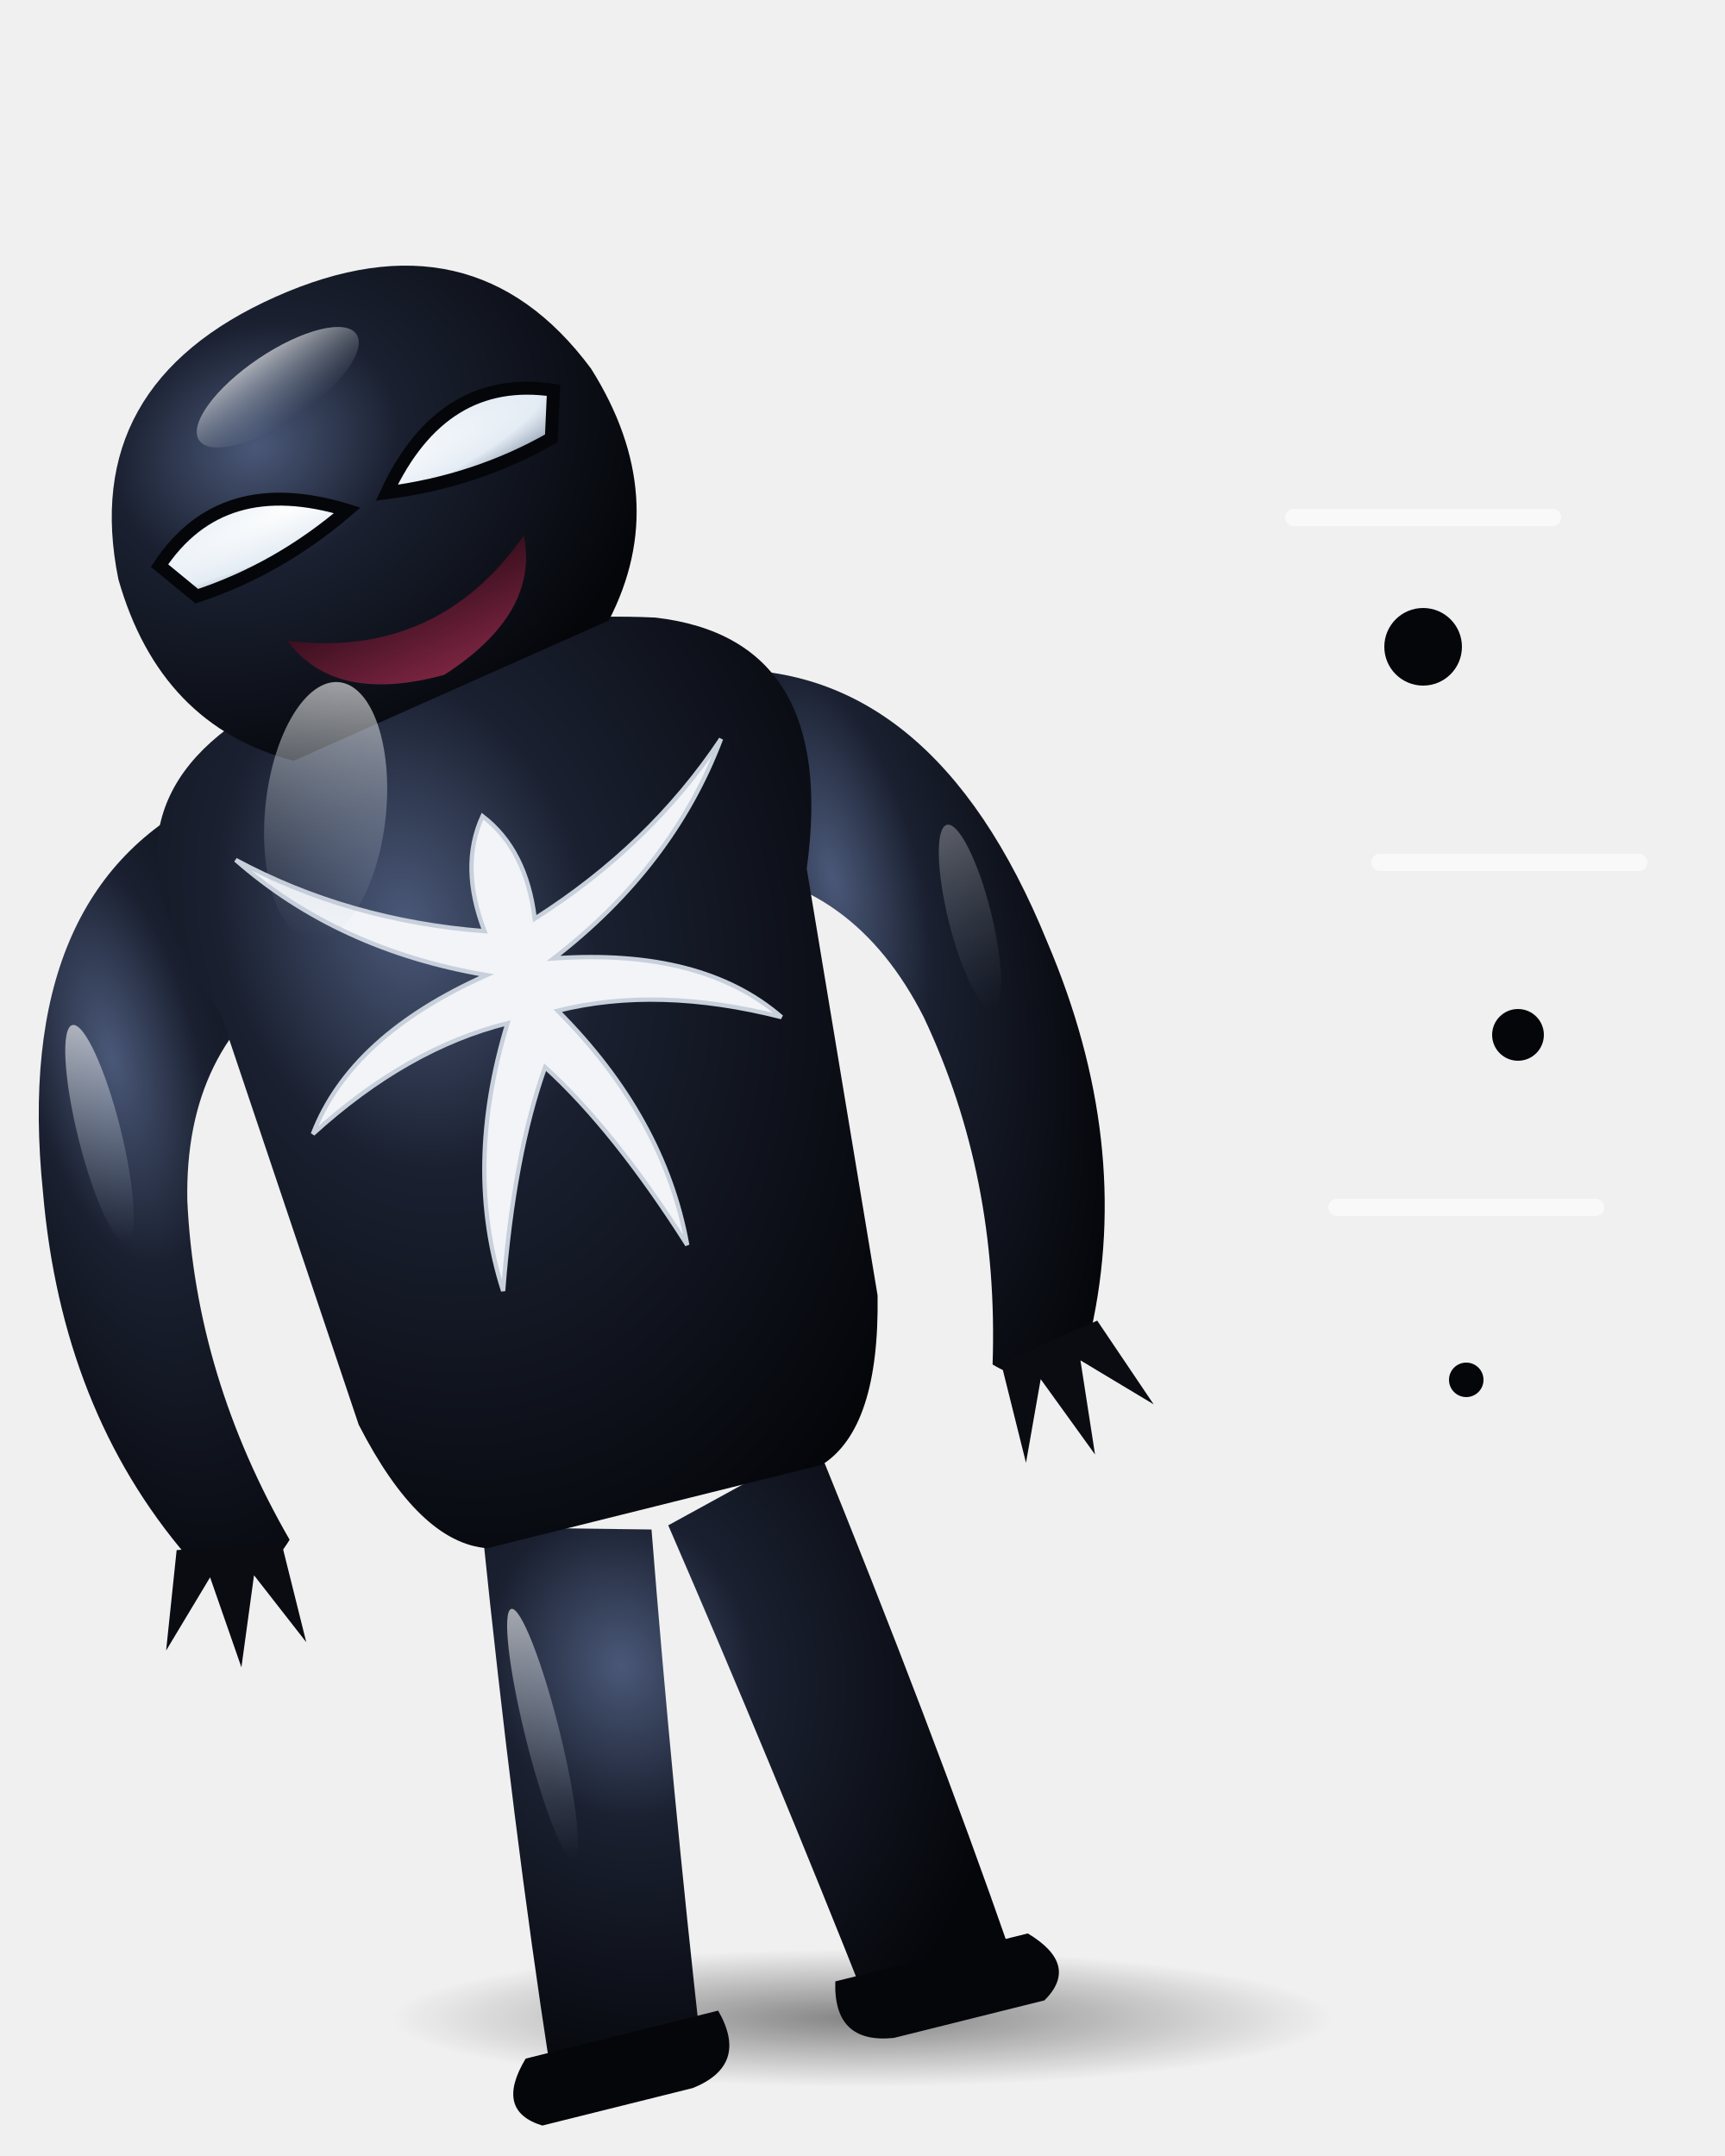
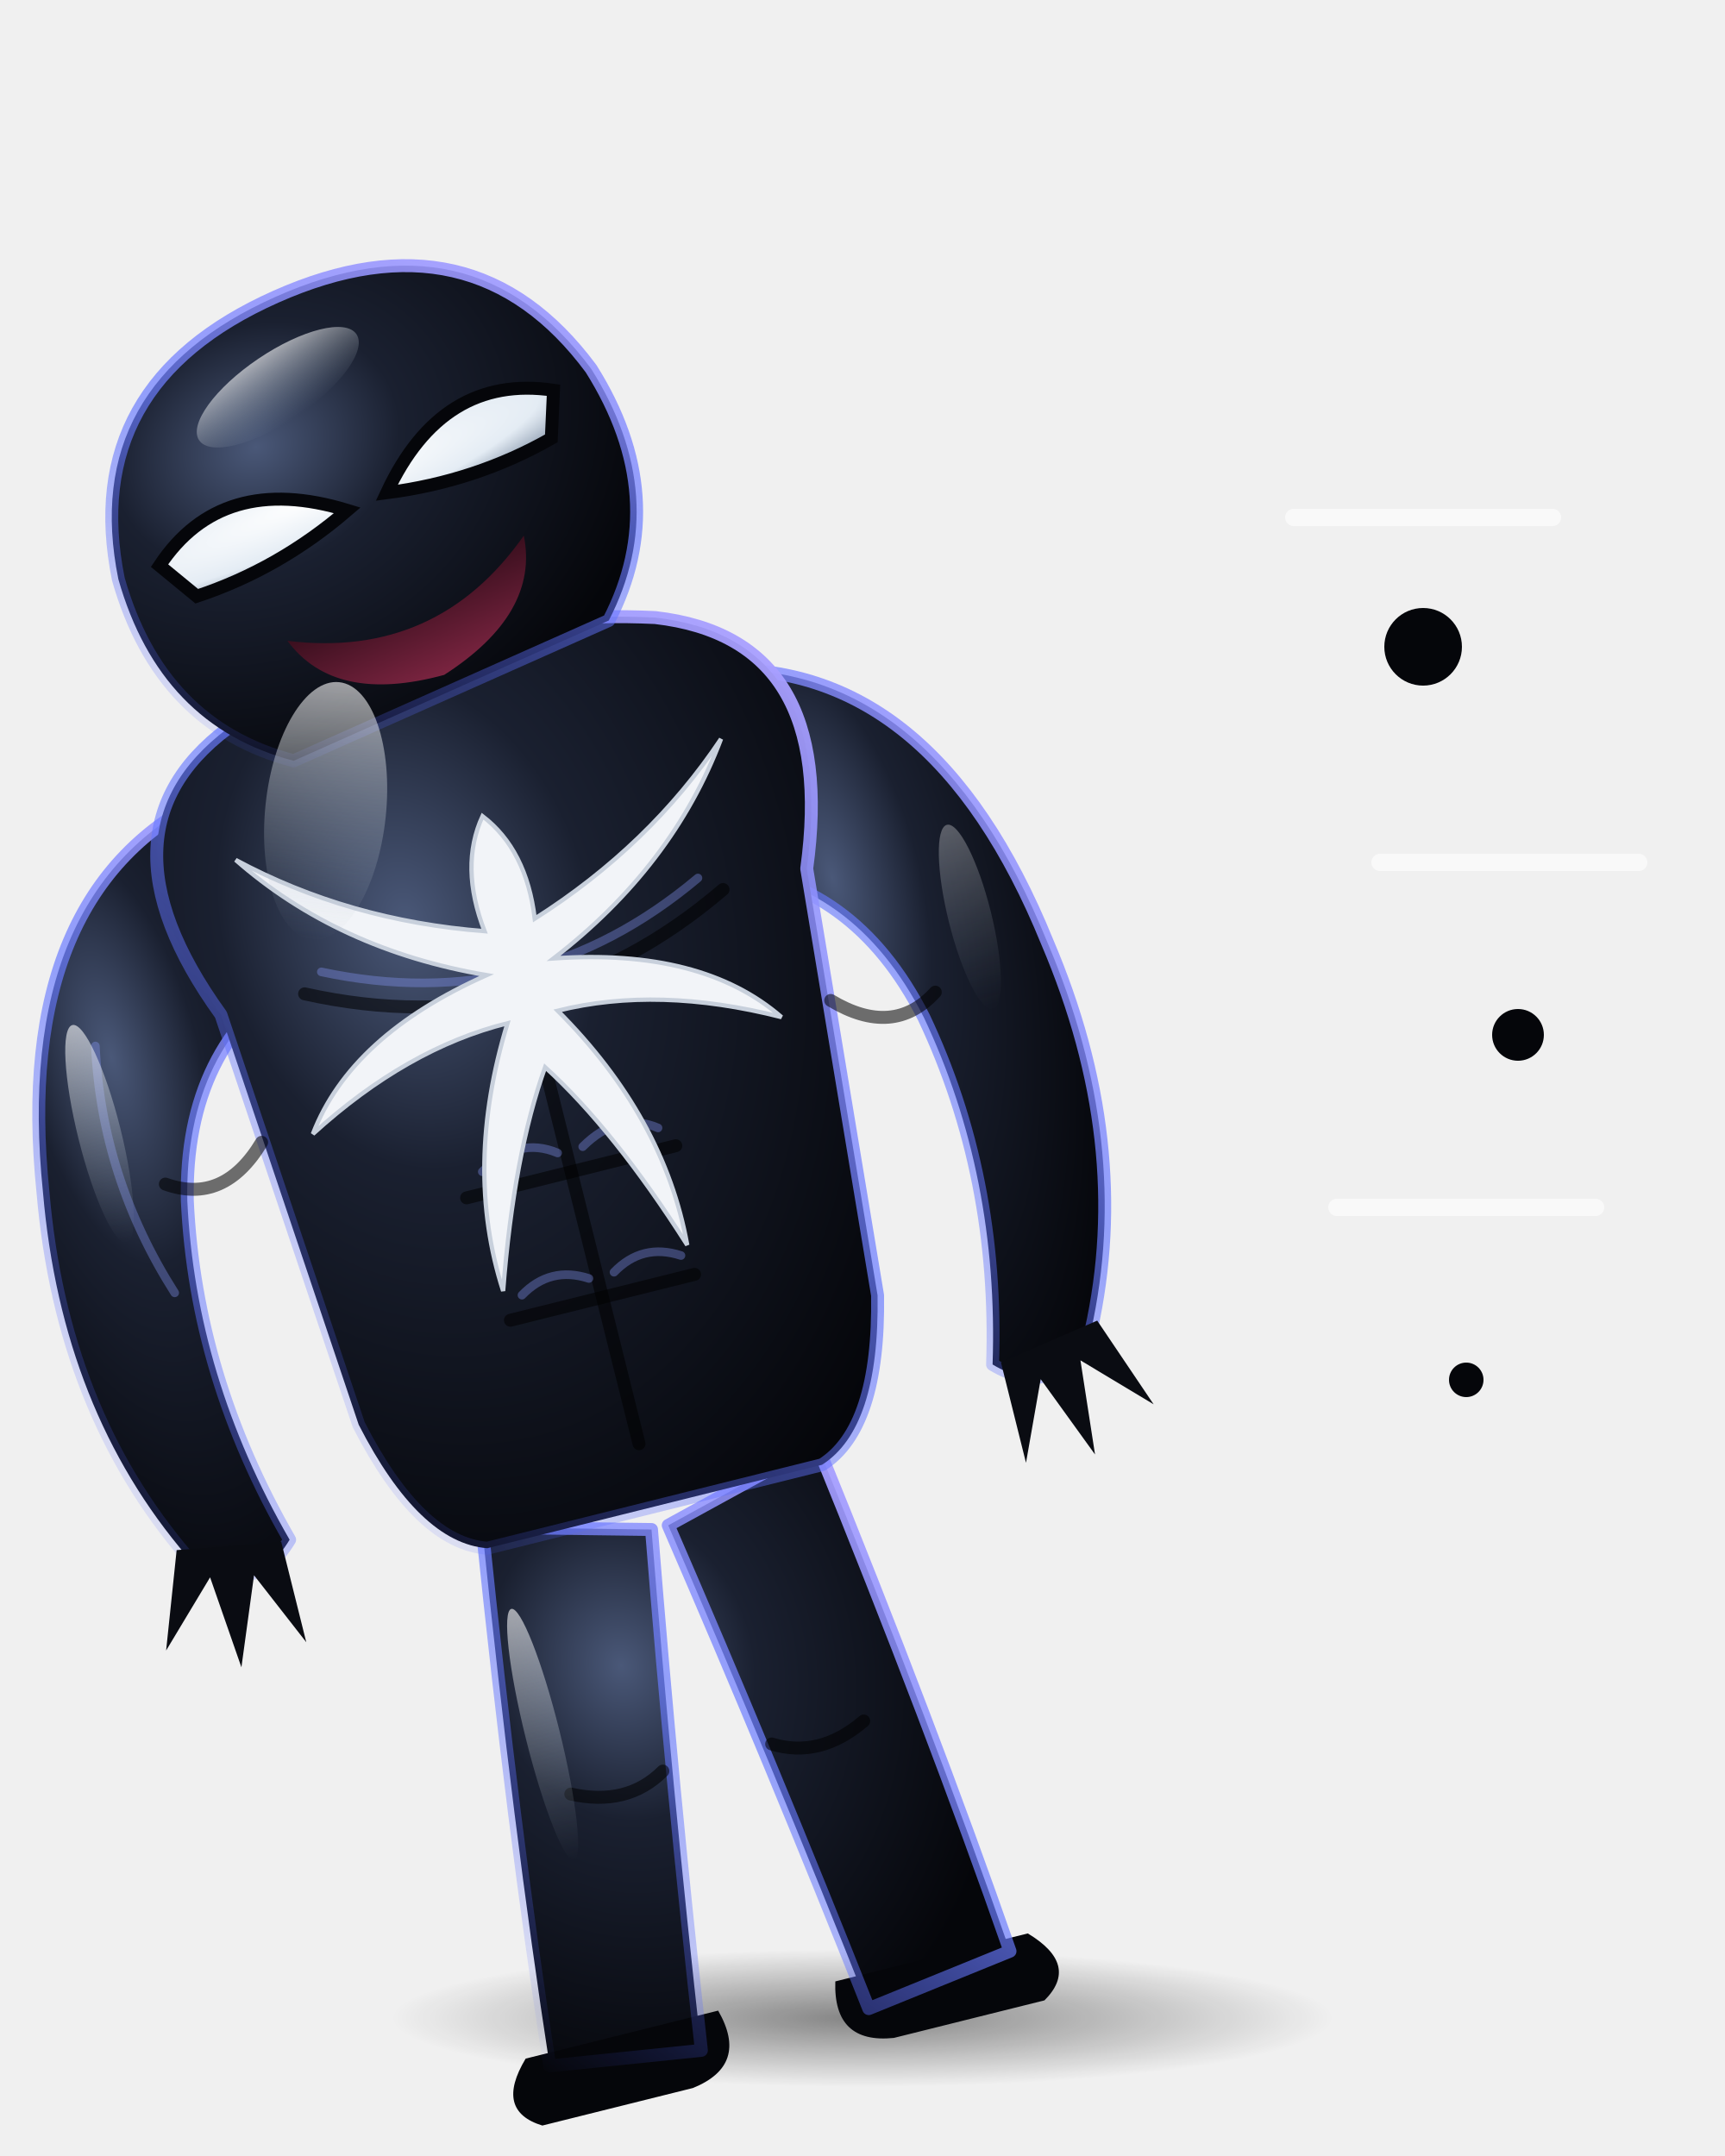
<svg xmlns="http://www.w3.org/2000/svg" viewBox="0 0 400 500">
  <defs>
    <radialGradient id="g" cx=".35" cy=".3" r=".8">
      <stop offset="0" stop-color="#4a5878" />
      <stop offset=".35" stop-color="#1a2030" />
      <stop offset="1" stop-color="#05060a" />
    </radialGradient>
    <linearGradient id="sh" x1="0" y1="0" x2="0" y2="1">
      <stop offset="0" stop-color="#fff" stop-opacity=".85" />
      <stop offset="1" stop-color="#9ab" stop-opacity="0" />
    </linearGradient>
    <radialGradient id="eye" cx=".4" cy=".35" r=".8">
      <stop offset="0" stop-color="#fff" />
      <stop offset=".7" stop-color="#e4ecf4" />
      <stop offset="1" stop-color="#9aa8ba" />
    </radialGradient>
    <linearGradient id="mo" x1="0" y1="0" x2="0" y2="1">
      <stop offset="0" stop-color="#3a0f1e" />
      <stop offset="1" stop-color="#7a2440" />
    </linearGradient>
+     <linearGradient id="rim" x1="1" y1="0" x2="0" y2="1">
+       <stop offset="0" stop-color="#b4a6ff" />
+       <stop offset=".45" stop-color="#6a7cff" stop-opacity=".7" />
+       <stop offset="1" stop-color="#4a5cff" stop-opacity="0" />
+     </linearGradient>
    <radialGradient id="sd" cx=".5" cy=".5" r=".5">
      <stop offset="0" stop-color="#000" stop-opacity=".45" />
      <stop offset="1" stop-color="#000" stop-opacity="0" />
    </radialGradient>
  </defs>
  <ellipse cx="200" cy="468" rx="110" ry="16" fill="url(#sd)" />
  <g transform="rotate(-14 200 460) translate(-20 6)">
    <path fill="url(#g)" d="M160 330 Q150 400 145 455 L180 460 Q188 400 198 340 Z M240 330 Q250 400 255 455 L220 460 Q212 400 202 340 Z" />
    <path fill="#05060a" d="M140 452 h46 q4 14-10 16 h-36 q-10-6 0-16z M214 452 h46 q10 10 0 16 h-36 q-14-2-10-16z" />
+     <path fill="none" stroke="url(#rim)" stroke-width="3" stroke-linejoin="round" d="M160 330 Q150 400 145 455 L180 460 Q188 400 198 340 Z M240 330 Q250 400 255 455 L220 460 Q212 400 202 340 Z" />
    <path fill="url(#g)" d="M140 150 Q90 160 80 230 Q72 280 92 320 Q104 334 116 322 Q104 280 112 240 Q120 205 150 195 Z" />
    <path fill="url(#g)" d="M260 150 Q310 160 320 230 Q328 280 308 320 Q296 334 284 322 Q296 280 288 240 Q280 205 250 195 Z" />
+     <path fill="none" stroke="url(#rim)" stroke-width="3" stroke-linejoin="round" d="M140 150 Q90 160 80 230 Q72 280 92 320 Q104 334 116 322 Q104 280 112 240 Q120 205 150 195 Z" />
+     <path fill="none" stroke="url(#rim)" stroke-width="3" stroke-linejoin="round" d="M260 150 Q310 160 320 230 Q328 280 308 320 Q296 334 284 322 Q296 280 288 240 Q280 205 250 195 Z" />
    <path fill="#0a0c12" d="M90 318 l-8 22 14-14 2 22 8-20 8 18 0-24z M310 318 l8 22 -14-14 -2 22 -8-20 -8 18 0-24z" />
    <path fill="url(#g)" d="M130 200 Q110 150 150 135 Q200 120 250 135 Q290 150 270 200 L262 300 Q255 330 240 335 L160 335 Q145 330 138 300 Z" />
+     <path fill="none" stroke="url(#rim)" stroke-width="3" stroke-linejoin="round" d="M130 200 Q110 150 150 135 Q200 120 250 135 Q290 150 270 200 L262 300 Q255 330 240 335 L160 335 Q145 330 138 300 Z" />
+     <g fill="none" stroke-linecap="round">
+       <g stroke="#000" stroke-opacity=".55" stroke-width="3">
+         <path d="M150 200 Q200 225 250 200" />
+         <path d="M200 215 V320" />
+         <path d="M175 255 h50 M178 285 h44" />
+         <path d="M108 235 q12 8 24 -4 M292 235 q-12 8 -24 -4" />
+         <path d="M165 395 q12 6 22 0 M235 395 q-12 6 -22 0" />
+       </g>
+       <g stroke="#8a9cff" stroke-opacity=".35" stroke-width="2">
+         <path d="M155 196 Q200 218 245 196" />
+         <path d="M180 250 q10-6 18 0 M204 250 q10-6 18 0 M182 280 q8-5 16 0 M204 280 q8-5 16 0" />
+         <path d="M100 200 q-6 30 4 60" />
+       </g>
+     </g>
    <path fill="#f2f4f8" stroke="#c8d0dc" stroke-width="1" d="M200 170 q-8 10 -6 26 q-30-10-52-30 q18 26 50 40 q-34 6-48 26 q26-14 50-14 q-18 30-16 60 q10-30 22-48 q12 18 22 48 q2-30-16-60 q24 0 50 14 q-14-20-48-26 q32-14 50-40 q-22 20-52 30 q2-16-6-26z" />
    <g transform="rotate(-10 200 140)">
      <path fill="url(#g)" d="M200 40 Q150 40 140 85 Q135 120 160 140 L240 140 Q265 120 260 85 Q250 40 200 40Z" />
+       <path fill="none" stroke="url(#rim)" stroke-width="3" stroke-linejoin="round" d="M200 40 Q150 40 140 85 Q135 120 160 140 L240 140 Q265 120 260 85 Q250 40 200 40Z" />
      <path fill="url(#eye)" stroke="#05060a" stroke-width="3" d="M150 86 Q172 72 195 92 Q175 98 155 96 Z M250 86 Q228 72 205 92 Q225 98 245 96 Z" />
      <path fill="url(#mo)" d="M170 114 Q200 132 230 114 Q226 132 200 136 Q174 132 170 114Z" />
    </g>
    <g fill="url(#sh)" opacity=".7">
      <ellipse cx="178" cy="62" rx="22" ry="8" transform="rotate(-20 178 62)" />
      <ellipse cx="165" cy="160" rx="14" ry="30" transform="rotate(20 165 160)" />
      <ellipse cx="96" cy="220" rx="5" ry="26" />
      <ellipse cx="304" cy="220" rx="5" ry="22" opacity=".5" />
      <ellipse cx="162" cy="380" rx="4" ry="30" />
    </g>
  </g>
  <path stroke="#fff" stroke-opacity=".6" stroke-width="4" stroke-linecap="round" d="M300 120 l60 0" />
  <path stroke="#fff" stroke-opacity=".6" stroke-width="4" stroke-linecap="round" d="M320 200 l60 0" />
  <path stroke="#fff" stroke-opacity=".6" stroke-width="4" stroke-linecap="round" d="M310 280 l60 0" />
  <g fill="#05060a">
    <circle cx="330" cy="150" r="9" />
    <circle cx="352" cy="240" r="6" />
    <circle cx="340" cy="320" r="4" />
  </g>
</svg>
